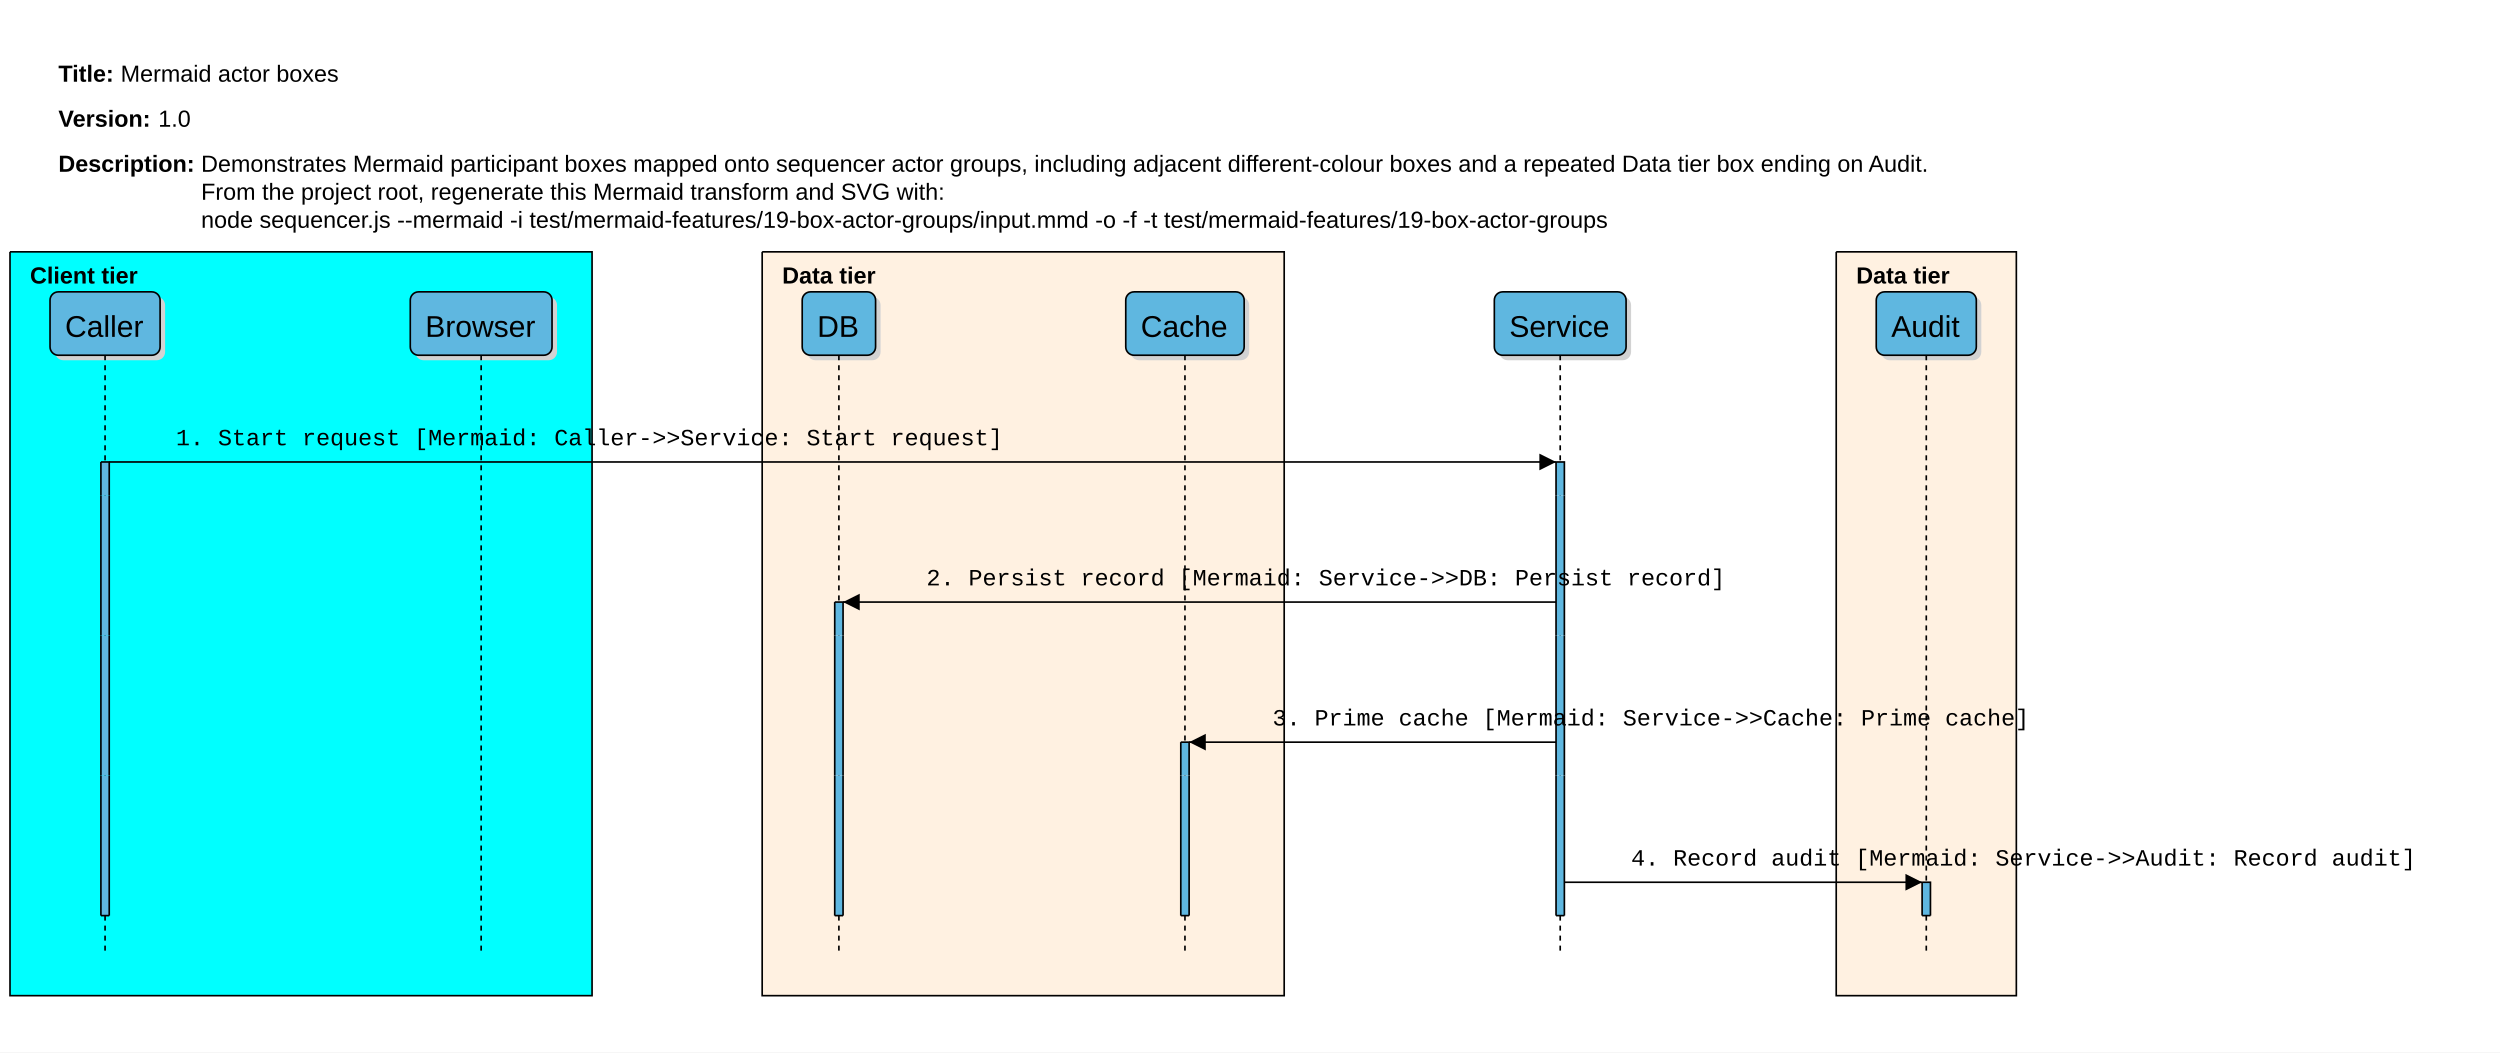
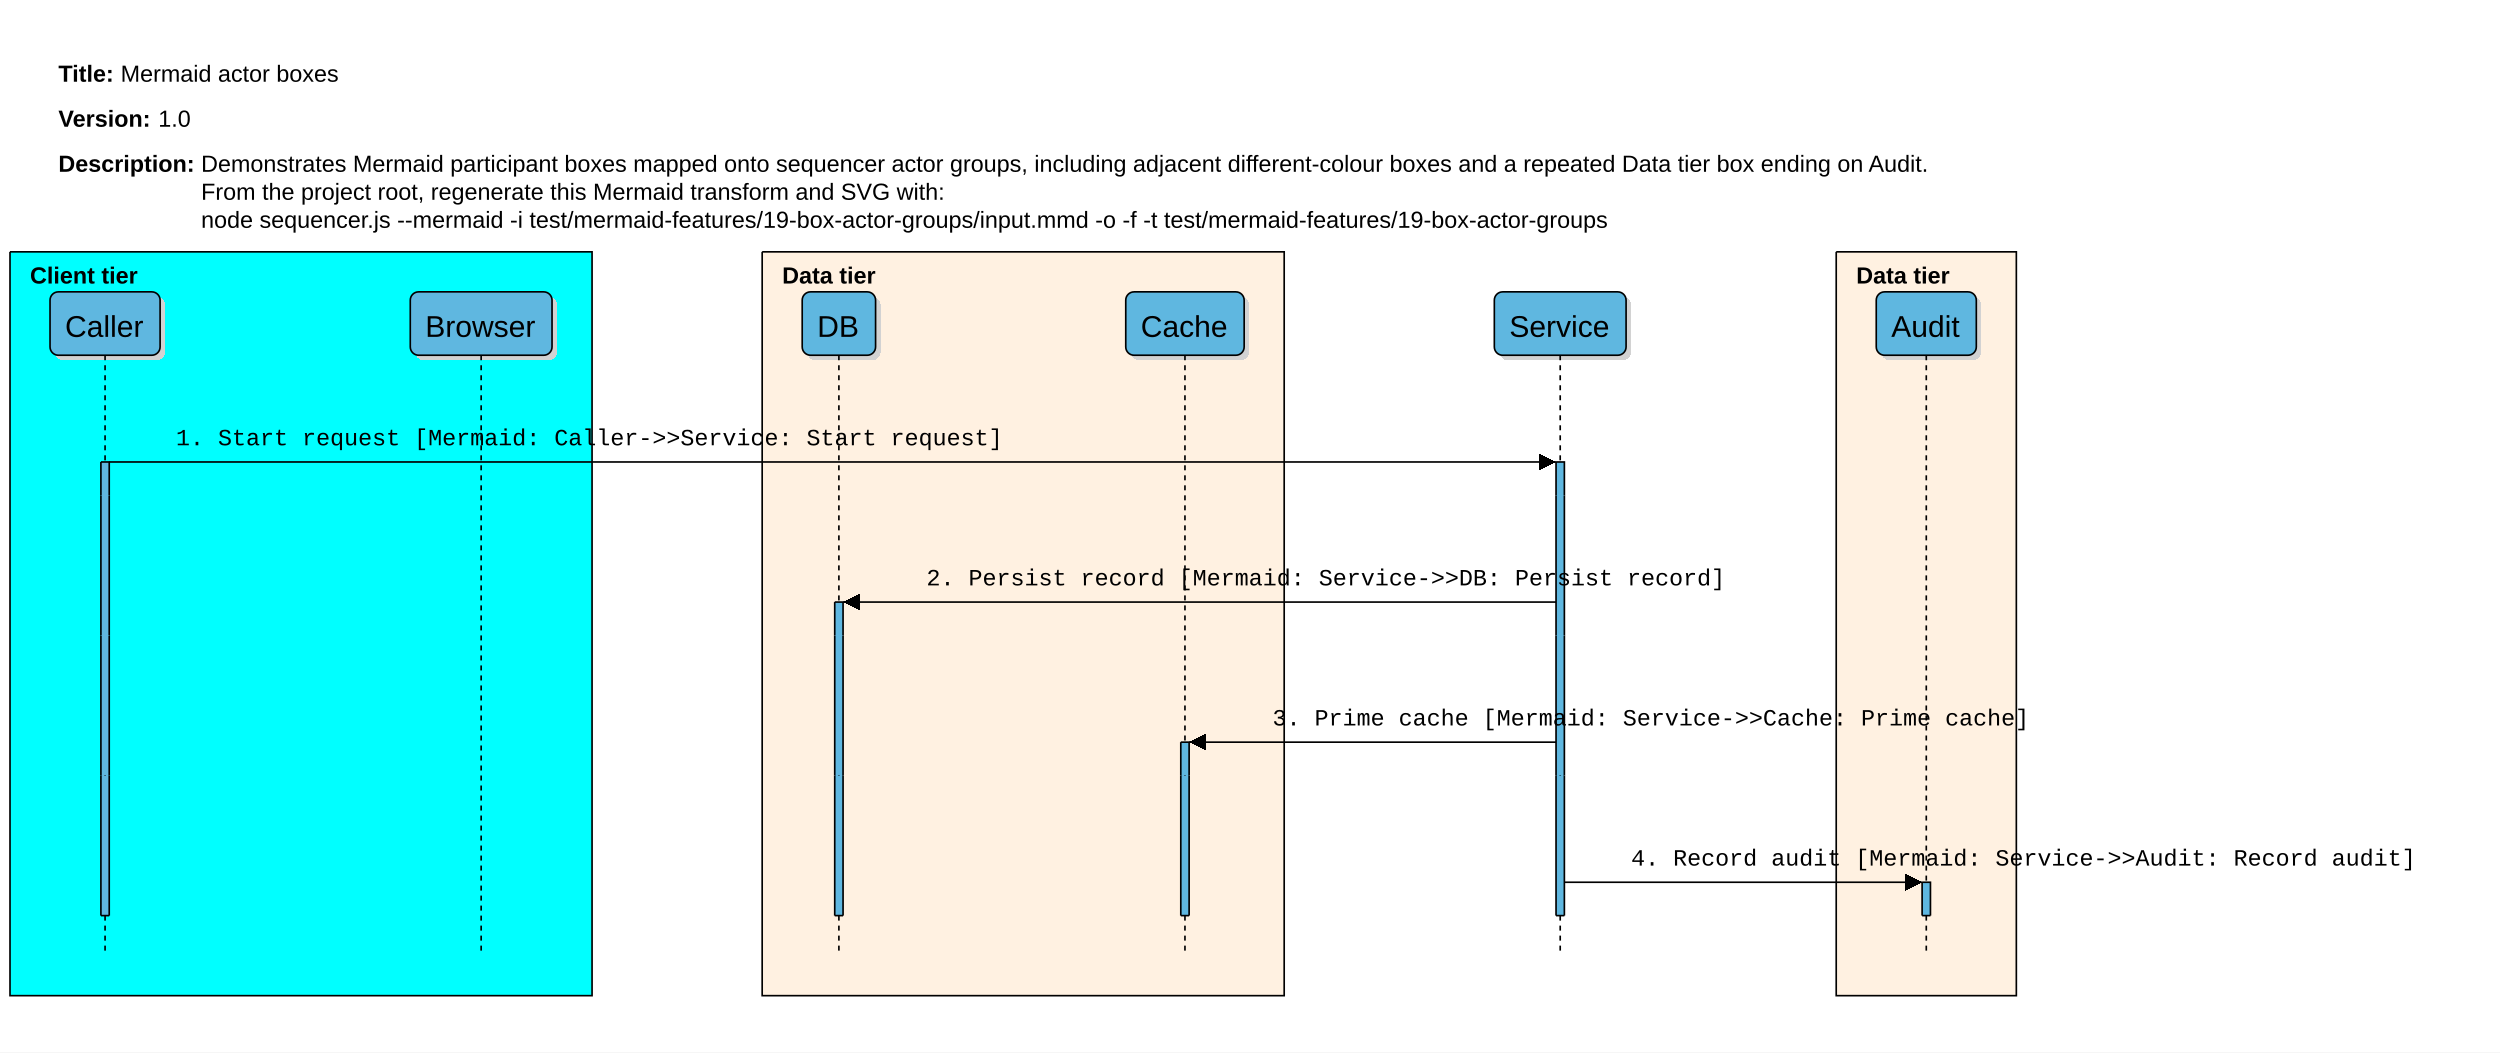
<svg xmlns="http://www.w3.org/2000/svg" width="1499" height="631" viewBox="0 0 1499 631">
  <rect width="100%" height="100%" fill="white" />
-   <path d="M 0 0 L 0 621 L 1489 621 L 1489 0 L 0 0" fill="rgb(255, 255, 255)" stroke="none" />
-   <path d="M 30 30 L 30 57 L 209 57 L 209 30 L 30 30" fill="rgba(0,0,0,0)" stroke="none" />
+   <path d="M 0 0 L 0 621 L 1489 621 L 1489 0 L 0 0" fill="rgb(255, 255, 255)" stroke="none" shape-rendering="crispEdges" />
+   <path d="M 30 30 L 30 57 L 209 57 L 209 30 L 30 30" fill="rgba(0,0,0,0)" stroke="none" shape-rendering="crispEdges" />
  <text x="35" y="49" fill="rgb(0,0,0)" font-family="Liberation Sans, Arial, Helvetica, sans-serif" font-size="14" xml:space="preserve" font-weight="bold" dominant-baseline="auto">Title:</text>
  <text x="68.44" y="49" fill="rgb(0,0,0)" font-family="Liberation Sans, Arial, Helvetica, sans-serif" font-size="14" xml:space="preserve" dominant-baseline="auto"> </text>
  <text x="72.33" y="49" fill="rgb(0,0,0)" font-family="Liberation Sans, Arial, Helvetica, sans-serif" font-size="14" xml:space="preserve" dominant-baseline="auto">Mermaid actor boxes</text>
-   <path d="M 30 57 L 30 84 L 120 84 L 120 57 L 30 57" fill="rgba(0,0,0,0)" stroke="none" />
+   <path d="M 30 57 L 30 84 L 120 84 L 120 57 L 30 57" fill="rgba(0,0,0,0)" stroke="none" shape-rendering="crispEdges" />
  <text x="35" y="76" fill="rgb(0,0,0)" font-family="Liberation Sans, Arial, Helvetica, sans-serif" font-size="14" xml:space="preserve" font-weight="bold" dominant-baseline="auto">Version:</text>
  <text x="91.01" y="76" fill="rgb(0,0,0)" font-family="Liberation Sans, Arial, Helvetica, sans-serif" font-size="14" xml:space="preserve" dominant-baseline="auto"> </text>
  <text x="94.9" y="76" fill="rgb(0,0,0)" font-family="Liberation Sans, Arial, Helvetica, sans-serif" font-size="14" xml:space="preserve" dominant-baseline="auto">1.0</text>
-   <path d="M 30 84 L 30 145 L 1163 145 L 1163 84 L 30 84" fill="rgba(0,0,0,0)" stroke="none" />
+   <path d="M 30 84 L 30 145 L 1163 145 L 1163 84 L 30 84" fill="rgba(0,0,0,0)" stroke="none" shape-rendering="crispEdges" />
  <text x="35" y="103" fill="rgb(0,0,0)" font-family="Liberation Sans, Arial, Helvetica, sans-serif" font-size="14" xml:space="preserve" font-weight="bold" dominant-baseline="auto">Description:</text>
  <text x="116.68" y="103" fill="rgb(0,0,0)" font-family="Liberation Sans, Arial, Helvetica, sans-serif" font-size="14" xml:space="preserve" dominant-baseline="auto"> </text>
  <text x="120.57" y="103" fill="rgb(0,0,0)" font-family="Liberation Sans, Arial, Helvetica, sans-serif" font-size="14" xml:space="preserve" dominant-baseline="auto">Demonstrates Mermaid participant boxes mapped onto sequencer actor groups, including adjacent different-colour boxes and a repeated Data tier box ending on Audit.</text>
  <text x="120.57" y="119.8" fill="rgb(0,0,0)" font-family="Liberation Sans, Arial, Helvetica, sans-serif" font-size="14" xml:space="preserve" dominant-baseline="auto">From the project root, regenerate this Mermaid transform and SVG with:</text>
  <text x="120.57" y="136.6" fill="rgb(0,0,0)" font-family="Liberation Sans, Arial, Helvetica, sans-serif" font-size="14" xml:space="preserve" dominant-baseline="auto">node sequencer.js --mermaid -i test/mermaid-features/19-box-actor-groups/input.mmd -o -f -t test/mermaid-features/19-box-actor-groups</text>
-   <path d="M 6 151 L 6 597 L 355 597 L 355 151 L 6 151" fill="Aqua" stroke="none" />
+   <path d="M 6 151 L 6 597 L 355 597 L 355 151 L 6 151" fill="Aqua" stroke="none" shape-rendering="crispEdges" />
  <path d="M 6 151 L 6 597 L 355 597 L 355 151 L 6 151" fill="none" stroke="rgb(0,0,0)" stroke-width="1" />
  <text x="18" y="170" fill="rgb(0,0,0)" font-family="Liberation Sans, Arial, Helvetica, sans-serif" font-size="14" xml:space="preserve" font-weight="bold" dominant-baseline="auto">Client tier</text>
-   <path d="M 457 151 L 457 597 L 770 597 L 770 151 L 457 151" fill="rgba(255, 230, 200, 0.55)" stroke="none" />
+   <path d="M 457 151 L 457 597 L 770 597 L 770 151 L 457 151" fill="rgba(255, 230, 200, 0.55)" stroke="none" shape-rendering="crispEdges" />
  <path d="M 457 151 L 457 597 L 770 597 L 770 151 L 457 151" fill="none" stroke="rgb(0,0,0)" stroke-width="1" />
  <text x="469" y="170" fill="rgb(0,0,0)" font-family="Liberation Sans, Arial, Helvetica, sans-serif" font-size="14" xml:space="preserve" font-weight="bold" dominant-baseline="auto">Data tier</text>
-   <path d="M 1101 151 L 1101 597 L 1209 597 L 1209 151 L 1101 151" fill="rgba(255, 230, 200, 0.55)" stroke="none" />
+   <path d="M 1101 151 L 1101 597 L 1209 597 L 1209 151 L 1101 151" fill="rgba(255, 230, 200, 0.55)" stroke="none" shape-rendering="crispEdges" />
  <path d="M 1101 151 L 1101 597 L 1209 597 L 1209 151 L 1101 151" fill="none" stroke="rgb(0,0,0)" stroke-width="1" />
  <text x="1113" y="170" fill="rgb(0,0,0)" font-family="Liberation Sans, Arial, Helvetica, sans-serif" font-size="14" xml:space="preserve" font-weight="bold" dominant-baseline="auto">Data tier</text>
-   <path d="M 33 183 L 33 211 L 33 211 A 5 5 0 0 0 38 216 L 94 216 L 94 216 A 5 5 0 0 0 99 211 L 99 183 L 99 183 A 5 5 0 0 0 94 178 L 38 178 L 38 178 A 5 5 0 0 0 33 183" fill="rgb(210,210,210)" stroke="none" />
-   <path d="M 30 180 L 30 208 L 30 208 A 5 5 0 0 0 35 213 L 91 213 L 91 213 A 5 5 0 0 0 96 208 L 96 180 L 96 180 A 5 5 0 0 0 91 175 L 35 175 L 35 175 A 5 5 0 0 0 30 180" fill="rgb(95,183,224)" stroke="none" />
+   <path d="M 33 183 L 33 211 L 33 211 A 5 5 0 0 0 38 216 L 94 216 L 94 216 A 5 5 0 0 0 99 211 L 99 183 L 99 183 A 5 5 0 0 0 94 178 L 38 178 L 38 178 A 5 5 0 0 0 33 183" fill="rgb(210,210,210)" stroke="none" shape-rendering="crispEdges" />
+   <path d="M 30 180 L 30 208 L 30 208 A 5 5 0 0 0 35 213 L 91 213 L 91 213 A 5 5 0 0 0 96 208 L 96 180 L 96 180 A 5 5 0 0 0 91 175 L 35 175 L 35 175 A 5 5 0 0 0 30 180" fill="rgb(95,183,224)" stroke="none" shape-rendering="crispEdges" />
  <path d="M 30 180 L 30 208 L 30 208 A 5 5 0 0 0 35 213 L 91 213 L 91 213 A 5 5 0 0 0 96 208 L 96 180 L 96 180 A 5 5 0 0 0 91 175 L 35 175 L 35 175 A 5 5 0 0 0 30 180" fill="none" stroke="rgb(0, 0, 0)" stroke-width="1" />
  <text x="39" y="202" fill="rgb(0,0,0)" font-family="Liberation Sans, Arial, Helvetica, sans-serif" font-size="18" xml:space="preserve" dominant-baseline="auto">Caller</text>
-   <path d="M 249 183 L 249 211 L 249 211 A 5 5 0 0 0 254 216 L 329 216 L 329 216 A 5 5 0 0 0 334 211 L 334 183 L 334 183 A 5 5 0 0 0 329 178 L 254 178 L 254 178 A 5 5 0 0 0 249 183" fill="rgb(210,210,210)" stroke="none" />
-   <path d="M 246 180 L 246 208 L 246 208 A 5 5 0 0 0 251 213 L 326 213 L 326 213 A 5 5 0 0 0 331 208 L 331 180 L 331 180 A 5 5 0 0 0 326 175 L 251 175 L 251 175 A 5 5 0 0 0 246 180" fill="rgb(95,183,224)" stroke="none" />
+   <path d="M 249 183 L 249 211 L 249 211 A 5 5 0 0 0 254 216 L 329 216 L 329 216 A 5 5 0 0 0 334 211 L 334 183 L 334 183 A 5 5 0 0 0 329 178 L 254 178 L 254 178 A 5 5 0 0 0 249 183" fill="rgb(210,210,210)" stroke="none" shape-rendering="crispEdges" />
+   <path d="M 246 180 L 246 208 L 246 208 A 5 5 0 0 0 251 213 L 326 213 L 326 213 A 5 5 0 0 0 331 208 L 331 180 L 331 180 A 5 5 0 0 0 326 175 L 251 175 L 251 175 A 5 5 0 0 0 246 180" fill="rgb(95,183,224)" stroke="none" shape-rendering="crispEdges" />
  <path d="M 246 180 L 246 208 L 246 208 A 5 5 0 0 0 251 213 L 326 213 L 326 213 A 5 5 0 0 0 331 208 L 331 180 L 331 180 A 5 5 0 0 0 326 175 L 251 175 L 251 175 A 5 5 0 0 0 246 180" fill="none" stroke="rgb(0, 0, 0)" stroke-width="1" />
  <text x="255" y="202" fill="rgb(0,0,0)" font-family="Liberation Sans, Arial, Helvetica, sans-serif" font-size="18" xml:space="preserve" dominant-baseline="auto">Browser</text>
-   <path d="M 484 183 L 484 211 L 484 211 A 5 5 0 0 0 489 216 L 523 216 L 523 216 A 5 5 0 0 0 528 211 L 528 183 L 528 183 A 5 5 0 0 0 523 178 L 489 178 L 489 178 A 5 5 0 0 0 484 183" fill="rgb(210,210,210)" stroke="none" />
-   <path d="M 481 180 L 481 208 L 481 208 A 5 5 0 0 0 486 213 L 520 213 L 520 213 A 5 5 0 0 0 525 208 L 525 180 L 525 180 A 5 5 0 0 0 520 175 L 486 175 L 486 175 A 5 5 0 0 0 481 180" fill="rgb(95,183,224)" stroke="none" />
+   <path d="M 484 183 L 484 211 L 484 211 A 5 5 0 0 0 489 216 L 523 216 L 523 216 A 5 5 0 0 0 528 211 L 528 183 L 528 183 A 5 5 0 0 0 523 178 L 489 178 L 489 178 A 5 5 0 0 0 484 183" fill="rgb(210,210,210)" stroke="none" shape-rendering="crispEdges" />
+   <path d="M 481 180 L 481 208 L 481 208 A 5 5 0 0 0 486 213 L 520 213 L 520 213 A 5 5 0 0 0 525 208 L 525 180 L 525 180 A 5 5 0 0 0 520 175 L 486 175 L 486 175 A 5 5 0 0 0 481 180" fill="rgb(95,183,224)" stroke="none" shape-rendering="crispEdges" />
  <path d="M 481 180 L 481 208 L 481 208 A 5 5 0 0 0 486 213 L 520 213 L 520 213 A 5 5 0 0 0 525 208 L 525 180 L 525 180 A 5 5 0 0 0 520 175 L 486 175 L 486 175 A 5 5 0 0 0 481 180" fill="none" stroke="rgb(0, 0, 0)" stroke-width="1" />
  <text x="490" y="202" fill="rgb(0,0,0)" font-family="Liberation Sans, Arial, Helvetica, sans-serif" font-size="18" xml:space="preserve" dominant-baseline="auto">DB</text>
-   <path d="M 678 183 L 678 211 L 678 211 A 5 5 0 0 0 683 216 L 744 216 L 744 216 A 5 5 0 0 0 749 211 L 749 183 L 749 183 A 5 5 0 0 0 744 178 L 683 178 L 683 178 A 5 5 0 0 0 678 183" fill="rgb(210,210,210)" stroke="none" />
-   <path d="M 675 180 L 675 208 L 675 208 A 5 5 0 0 0 680 213 L 741 213 L 741 213 A 5 5 0 0 0 746 208 L 746 180 L 746 180 A 5 5 0 0 0 741 175 L 680 175 L 680 175 A 5 5 0 0 0 675 180" fill="rgb(95,183,224)" stroke="none" />
+   <path d="M 678 183 L 678 211 L 678 211 A 5 5 0 0 0 683 216 L 744 216 L 744 216 A 5 5 0 0 0 749 211 L 749 183 L 749 183 A 5 5 0 0 0 744 178 L 683 178 L 683 178 A 5 5 0 0 0 678 183" fill="rgb(210,210,210)" stroke="none" shape-rendering="crispEdges" />
+   <path d="M 675 180 L 675 208 L 675 208 A 5 5 0 0 0 680 213 L 741 213 L 741 213 A 5 5 0 0 0 746 208 L 746 180 L 746 180 A 5 5 0 0 0 741 175 L 680 175 L 680 175 A 5 5 0 0 0 675 180" fill="rgb(95,183,224)" stroke="none" shape-rendering="crispEdges" />
  <path d="M 675 180 L 675 208 L 675 208 A 5 5 0 0 0 680 213 L 741 213 L 741 213 A 5 5 0 0 0 746 208 L 746 180 L 746 180 A 5 5 0 0 0 741 175 L 680 175 L 680 175 A 5 5 0 0 0 675 180" fill="none" stroke="rgb(0, 0, 0)" stroke-width="1" />
  <text x="684" y="202" fill="rgb(0,0,0)" font-family="Liberation Sans, Arial, Helvetica, sans-serif" font-size="18" xml:space="preserve" dominant-baseline="auto">Cache</text>
-   <path d="M 899 183 L 899 211 L 899 211 A 5 5 0 0 0 904 216 L 973 216 L 973 216 A 5 5 0 0 0 978 211 L 978 183 L 978 183 A 5 5 0 0 0 973 178 L 904 178 L 904 178 A 5 5 0 0 0 899 183" fill="rgb(210,210,210)" stroke="none" />
-   <path d="M 896 180 L 896 208 L 896 208 A 5 5 0 0 0 901 213 L 970 213 L 970 213 A 5 5 0 0 0 975 208 L 975 180 L 975 180 A 5 5 0 0 0 970 175 L 901 175 L 901 175 A 5 5 0 0 0 896 180" fill="rgb(95,183,224)" stroke="none" />
+   <path d="M 899 183 L 899 211 L 899 211 A 5 5 0 0 0 904 216 L 973 216 L 973 216 A 5 5 0 0 0 978 211 L 978 183 L 978 183 A 5 5 0 0 0 973 178 L 904 178 L 904 178 A 5 5 0 0 0 899 183" fill="rgb(210,210,210)" stroke="none" shape-rendering="crispEdges" />
+   <path d="M 896 180 L 896 208 L 896 208 A 5 5 0 0 0 901 213 L 970 213 L 970 213 A 5 5 0 0 0 975 208 L 975 180 L 975 180 A 5 5 0 0 0 970 175 L 901 175 L 901 175 A 5 5 0 0 0 896 180" fill="rgb(95,183,224)" stroke="none" shape-rendering="crispEdges" />
  <path d="M 896 180 L 896 208 L 896 208 A 5 5 0 0 0 901 213 L 970 213 L 970 213 A 5 5 0 0 0 975 208 L 975 180 L 975 180 A 5 5 0 0 0 970 175 L 901 175 L 901 175 A 5 5 0 0 0 896 180" fill="none" stroke="rgb(0, 0, 0)" stroke-width="1" />
  <text x="905" y="202" fill="rgb(0,0,0)" font-family="Liberation Sans, Arial, Helvetica, sans-serif" font-size="18" xml:space="preserve" dominant-baseline="auto">Service</text>
-   <path d="M 1128 183 L 1128 211 L 1128 211 A 5 5 0 0 0 1133 216 L 1183 216 L 1183 216 A 5 5 0 0 0 1188 211 L 1188 183 L 1188 183 A 5 5 0 0 0 1183 178 L 1133 178 L 1133 178 A 5 5 0 0 0 1128 183" fill="rgb(210,210,210)" stroke="none" />
-   <path d="M 1125 180 L 1125 208 L 1125 208 A 5 5 0 0 0 1130 213 L 1180 213 L 1180 213 A 5 5 0 0 0 1185 208 L 1185 180 L 1185 180 A 5 5 0 0 0 1180 175 L 1130 175 L 1130 175 A 5 5 0 0 0 1125 180" fill="rgb(95,183,224)" stroke="none" />
+   <path d="M 1128 183 L 1128 211 L 1128 211 A 5 5 0 0 0 1133 216 L 1183 216 L 1183 216 A 5 5 0 0 0 1188 211 L 1188 183 L 1188 183 A 5 5 0 0 0 1183 178 L 1133 178 L 1133 178 A 5 5 0 0 0 1128 183" fill="rgb(210,210,210)" stroke="none" shape-rendering="crispEdges" />
+   <path d="M 1125 180 L 1125 208 L 1125 208 A 5 5 0 0 0 1130 213 L 1180 213 L 1180 213 A 5 5 0 0 0 1185 208 L 1185 180 L 1185 180 A 5 5 0 0 0 1180 175 L 1130 175 L 1130 175 A 5 5 0 0 0 1125 180" fill="rgb(95,183,224)" stroke="none" shape-rendering="crispEdges" />
  <path d="M 1125 180 L 1125 208 L 1125 208 A 5 5 0 0 0 1130 213 L 1180 213 L 1180 213 A 5 5 0 0 0 1185 208 L 1185 180 L 1185 180 A 5 5 0 0 0 1180 175 L 1130 175 L 1130 175 A 5 5 0 0 0 1125 180" fill="none" stroke="rgb(0, 0, 0)" stroke-width="1" />
  <text x="1134" y="202" fill="rgb(0,0,0)" font-family="Liberation Sans, Arial, Helvetica, sans-serif" font-size="18" xml:space="preserve" dominant-baseline="auto">Audit</text>
  <path d="M 63 213 L 63 297" fill="none" stroke="rgb(0,0,0)" stroke-width="1" stroke-dasharray="3,3" />
-   <path d="M 60.5 277 L 60.5 297 L 65.5 297 L 65.5 277 L 60.5 277" fill="rgb(95,183,224)" stroke="none" />
+   <path d="M 60.5 277 L 60.5 297 L 65.5 297 L 65.5 277 L 60.5 277" fill="rgb(95,183,224)" stroke="none" shape-rendering="crispEdges" />
  <path d="M 60.5 277 L 60.5 297 M 65.5 297 L 65.5 277 L 60.5 277" fill="none" stroke="rgb(0, 0, 0)" stroke-width="1" />
  <path d="M 288.5 213 L 288.5 297" fill="none" stroke="rgb(0,0,0)" stroke-width="1" stroke-dasharray="3,3" />
  <path d="M 503 213 L 503 297" fill="none" stroke="rgb(0,0,0)" stroke-width="1" stroke-dasharray="3,3" />
  <path d="M 710.5 213 L 710.5 297" fill="none" stroke="rgb(0,0,0)" stroke-width="1" stroke-dasharray="3,3" />
  <path d="M 935.5 213 L 935.5 297" fill="none" stroke="rgb(0,0,0)" stroke-width="1" stroke-dasharray="3,3" />
-   <path d="M 933 277 L 933 297 L 938 297 L 938 277 L 933 277" fill="rgb(95,183,224)" stroke="none" />
+   <path d="M 933 277 L 933 297 L 938 297 L 938 277 L 933 277" fill="rgb(95,183,224)" stroke="none" shape-rendering="crispEdges" />
  <path d="M 933 277 L 933 297 M 938 297 L 938 277 L 933 277" fill="none" stroke="rgb(0, 0, 0)" stroke-width="1" />
  <path d="M 1155 213 L 1155 297" fill="none" stroke="rgb(0,0,0)" stroke-width="1" stroke-dasharray="3,3" />
  <text x="105.5" y="267" fill="rgb(0,0,0)" font-family="Liberation Mono, Courier New, Courier, monospace" font-size="14" xml:space="preserve" dominant-baseline="auto">1. Start request [Mermaid: Caller-&gt;&gt;Service: Start request]</text>
  <path d="M 65.5 277 L 933 277" fill="none" stroke="rgb(0, 0, 0)" stroke-width="1" />
-   <path d="M 923 272 L 923 282 L 933 277" fill="rgb(0, 0, 0)" stroke="none" />
+   <path d="M 923 272 L 923 282 L 933 277" fill="rgb(0, 0, 0)" stroke="none" shape-rendering="crispEdges" />
  <path d="M 63 297 L 63 381" fill="none" stroke="rgb(0,0,0)" stroke-width="1" stroke-dasharray="3,3" />
-   <path d="M 60.5 297 L 60.5 381 L 65.5 381 L 65.5 297 L 60.5 297" fill="rgb(95,183,224)" stroke="none" />
+   <path d="M 60.5 297 L 60.5 381 L 65.5 381 L 65.5 297 L 60.5 297" fill="rgb(95,183,224)" stroke="none" shape-rendering="crispEdges" />
  <path d="M 60.5 297 L 60.5 381 M 65.5 381 L 65.5 297 M 60.5 297" fill="none" stroke="rgb(0, 0, 0)" stroke-width="1" />
  <path d="M 288.5 297 L 288.5 381" fill="none" stroke="rgb(0,0,0)" stroke-width="1" stroke-dasharray="3,3" />
  <path d="M 503 297 L 503 381" fill="none" stroke="rgb(0,0,0)" stroke-width="1" stroke-dasharray="3,3" />
-   <path d="M 500.5 361 L 500.5 381 L 505.5 381 L 505.5 361 L 500.5 361" fill="rgb(95,183,224)" stroke="none" />
+   <path d="M 500.5 361 L 500.5 381 L 505.5 381 L 505.5 361 L 500.5 361" fill="rgb(95,183,224)" stroke="none" shape-rendering="crispEdges" />
  <path d="M 500.5 361 L 500.5 381 M 505.5 381 L 505.5 361 L 500.5 361" fill="none" stroke="rgb(0, 0, 0)" stroke-width="1" />
  <path d="M 710.5 297 L 710.5 381" fill="none" stroke="rgb(0,0,0)" stroke-width="1" stroke-dasharray="3,3" />
  <path d="M 935.5 297 L 935.5 381" fill="none" stroke="rgb(0,0,0)" stroke-width="1" stroke-dasharray="3,3" />
-   <path d="M 933 297 L 933 381 L 938 381 L 938 297 L 933 297" fill="rgb(95,183,224)" stroke="none" />
+   <path d="M 933 297 L 933 381 L 938 381 L 938 297 L 933 297" fill="rgb(95,183,224)" stroke="none" shape-rendering="crispEdges" />
  <path d="M 933 297 L 933 381 M 938 381 L 938 297 M 933 297" fill="none" stroke="rgb(0, 0, 0)" stroke-width="1" />
  <path d="M 1155 297 L 1155 381" fill="none" stroke="rgb(0,0,0)" stroke-width="1" stroke-dasharray="3,3" />
  <text x="555.5" y="351" fill="rgb(0,0,0)" font-family="Liberation Mono, Courier New, Courier, monospace" font-size="14" xml:space="preserve" dominant-baseline="auto">2. Persist record [Mermaid: Service-&gt;&gt;DB: Persist record]</text>
  <path d="M 933 361 L 505.5 361" fill="none" stroke="rgb(0, 0, 0)" stroke-width="1" />
-   <path d="M 515.5 356 L 515.5 366 L 505.5 361" fill="rgb(0, 0, 0)" stroke="none" />
+   <path d="M 515.5 356 L 515.5 366 L 505.5 361" fill="rgb(0, 0, 0)" stroke="none" shape-rendering="crispEdges" />
  <path d="M 63 381 L 63 465" fill="none" stroke="rgb(0,0,0)" stroke-width="1" stroke-dasharray="3,3" />
-   <path d="M 60.5 381 L 60.5 465 L 65.5 465 L 65.5 381 L 60.5 381" fill="rgb(95,183,224)" stroke="none" />
+   <path d="M 60.5 381 L 60.5 465 L 65.5 465 L 65.5 381 L 60.5 381" fill="rgb(95,183,224)" stroke="none" shape-rendering="crispEdges" />
  <path d="M 60.5 381 L 60.5 465 M 65.5 465 L 65.5 381 M 60.5 381" fill="none" stroke="rgb(0, 0, 0)" stroke-width="1" />
  <path d="M 288.5 381 L 288.5 465" fill="none" stroke="rgb(0,0,0)" stroke-width="1" stroke-dasharray="3,3" />
  <path d="M 503 381 L 503 465" fill="none" stroke="rgb(0,0,0)" stroke-width="1" stroke-dasharray="3,3" />
-   <path d="M 500.5 381 L 500.5 465 L 505.5 465 L 505.5 381 L 500.5 381" fill="rgb(95,183,224)" stroke="none" />
+   <path d="M 500.5 381 L 500.5 465 L 505.5 465 L 505.5 381 L 500.5 381" fill="rgb(95,183,224)" stroke="none" shape-rendering="crispEdges" />
  <path d="M 500.5 381 L 500.5 465 M 505.5 465 L 505.5 381 M 500.5 381" fill="none" stroke="rgb(0, 0, 0)" stroke-width="1" />
  <path d="M 710.5 381 L 710.5 465" fill="none" stroke="rgb(0,0,0)" stroke-width="1" stroke-dasharray="3,3" />
-   <path d="M 708 445 L 708 465 L 713 465 L 713 445 L 708 445" fill="rgb(95,183,224)" stroke="none" />
+   <path d="M 708 445 L 708 465 L 713 465 L 713 445 L 708 445" fill="rgb(95,183,224)" stroke="none" shape-rendering="crispEdges" />
  <path d="M 708 445 L 708 465 M 713 465 L 713 445 L 708 445" fill="none" stroke="rgb(0, 0, 0)" stroke-width="1" />
  <path d="M 935.5 381 L 935.5 465" fill="none" stroke="rgb(0,0,0)" stroke-width="1" stroke-dasharray="3,3" />
-   <path d="M 933 381 L 933 465 L 938 465 L 938 381 L 933 381" fill="rgb(95,183,224)" stroke="none" />
+   <path d="M 933 381 L 933 465 L 938 465 L 938 381 L 933 381" fill="rgb(95,183,224)" stroke="none" shape-rendering="crispEdges" />
  <path d="M 933 381 L 933 465 M 938 465 L 938 381 M 933 381" fill="none" stroke="rgb(0, 0, 0)" stroke-width="1" />
  <path d="M 1155 381 L 1155 465" fill="none" stroke="rgb(0,0,0)" stroke-width="1" stroke-dasharray="3,3" />
  <text x="763" y="435" fill="rgb(0,0,0)" font-family="Liberation Mono, Courier New, Courier, monospace" font-size="14" xml:space="preserve" dominant-baseline="auto">3. Prime cache [Mermaid: Service-&gt;&gt;Cache: Prime cache]</text>
  <path d="M 933 445 L 713 445" fill="none" stroke="rgb(0, 0, 0)" stroke-width="1" />
-   <path d="M 723 440 L 723 450 L 713 445" fill="rgb(0, 0, 0)" stroke="none" />
+   <path d="M 723 440 L 723 450 L 713 445" fill="rgb(0, 0, 0)" stroke="none" shape-rendering="crispEdges" />
  <path d="M 63 465 L 63 549" fill="none" stroke="rgb(0,0,0)" stroke-width="1" stroke-dasharray="3,3" />
-   <path d="M 60.5 465 L 60.5 549 L 65.5 549 L 65.5 465 L 60.5 465" fill="rgb(95,183,224)" stroke="none" />
+   <path d="M 60.5 465 L 60.5 549 L 65.5 549 L 65.5 465 L 60.5 465" fill="rgb(95,183,224)" stroke="none" shape-rendering="crispEdges" />
  <path d="M 60.5 465 L 60.5 549 M 65.5 549 L 65.5 465 M 60.5 465" fill="none" stroke="rgb(0, 0, 0)" stroke-width="1" />
  <path d="M 288.5 465 L 288.5 549" fill="none" stroke="rgb(0,0,0)" stroke-width="1" stroke-dasharray="3,3" />
  <path d="M 503 465 L 503 549" fill="none" stroke="rgb(0,0,0)" stroke-width="1" stroke-dasharray="3,3" />
-   <path d="M 500.5 465 L 500.5 549 L 505.5 549 L 505.5 465 L 500.5 465" fill="rgb(95,183,224)" stroke="none" />
+   <path d="M 500.5 465 L 500.5 549 L 505.5 549 L 505.5 465 L 500.5 465" fill="rgb(95,183,224)" stroke="none" shape-rendering="crispEdges" />
  <path d="M 500.5 465 L 500.5 549 M 505.5 549 L 505.5 465 M 500.5 465" fill="none" stroke="rgb(0, 0, 0)" stroke-width="1" />
  <path d="M 710.5 465 L 710.5 549" fill="none" stroke="rgb(0,0,0)" stroke-width="1" stroke-dasharray="3,3" />
-   <path d="M 708 465 L 708 549 L 713 549 L 713 465 L 708 465" fill="rgb(95,183,224)" stroke="none" />
+   <path d="M 708 465 L 708 549 L 713 549 L 713 465 L 708 465" fill="rgb(95,183,224)" stroke="none" shape-rendering="crispEdges" />
  <path d="M 708 465 L 708 549 M 713 549 L 713 465 M 708 465" fill="none" stroke="rgb(0, 0, 0)" stroke-width="1" />
  <path d="M 935.5 465 L 935.5 549" fill="none" stroke="rgb(0,0,0)" stroke-width="1" stroke-dasharray="3,3" />
-   <path d="M 933 465 L 933 549 L 938 549 L 938 465 L 933 465" fill="rgb(95,183,224)" stroke="none" />
+   <path d="M 933 465 L 933 549 L 938 549 L 938 465 L 933 465" fill="rgb(95,183,224)" stroke="none" shape-rendering="crispEdges" />
  <path d="M 933 465 L 933 549 M 938 549 L 938 465 M 933 465" fill="none" stroke="rgb(0, 0, 0)" stroke-width="1" />
  <path d="M 1155 465 L 1155 549" fill="none" stroke="rgb(0,0,0)" stroke-width="1" stroke-dasharray="3,3" />
-   <path d="M 1152.5 529 L 1152.5 549 L 1157.5 549 L 1157.5 529 L 1152.5 529" fill="rgb(95,183,224)" stroke="none" />
+   <path d="M 1152.5 529 L 1152.5 549 L 1157.5 549 L 1157.5 529 L 1152.5 529" fill="rgb(95,183,224)" stroke="none" shape-rendering="crispEdges" />
  <path d="M 1152.5 529 L 1152.5 549 M 1157.5 549 L 1157.5 529 L 1152.5 529" fill="none" stroke="rgb(0, 0, 0)" stroke-width="1" />
  <text x="978" y="519" fill="rgb(0,0,0)" font-family="Liberation Mono, Courier New, Courier, monospace" font-size="14" xml:space="preserve" dominant-baseline="auto">4. Record audit [Mermaid: Service-&gt;&gt;Audit: Record audit]</text>
  <path d="M 938 529 L 1152.5 529" fill="none" stroke="rgb(0, 0, 0)" stroke-width="1" />
-   <path d="M 1142.5 524 L 1142.5 534 L 1152.5 529" fill="rgb(0, 0, 0)" stroke="none" />
+   <path d="M 1142.5 524 L 1142.5 534 L 1152.5 529" fill="rgb(0, 0, 0)" stroke="none" shape-rendering="crispEdges" />
  <path d="M 63 549 L 63 573" fill="none" stroke="rgb(0,0,0)" stroke-width="1" stroke-dasharray="3,3" />
  <path d="M 60.5 549 L 65.5 549" fill="none" stroke="rgb(0, 0, 0)" stroke-width="1" />
  <path d="M 288.5 549 L 288.5 573" fill="none" stroke="rgb(0,0,0)" stroke-width="1" stroke-dasharray="3,3" />
  <path d="M 503 549 L 503 573" fill="none" stroke="rgb(0,0,0)" stroke-width="1" stroke-dasharray="3,3" />
  <path d="M 500.5 549 L 505.5 549" fill="none" stroke="rgb(0, 0, 0)" stroke-width="1" />
  <path d="M 710.5 549 L 710.5 573" fill="none" stroke="rgb(0,0,0)" stroke-width="1" stroke-dasharray="3,3" />
  <path d="M 708 549 L 713 549" fill="none" stroke="rgb(0, 0, 0)" stroke-width="1" />
  <path d="M 935.5 549 L 935.5 573" fill="none" stroke="rgb(0,0,0)" stroke-width="1" stroke-dasharray="3,3" />
  <path d="M 933 549 L 938 549" fill="none" stroke="rgb(0, 0, 0)" stroke-width="1" />
  <path d="M 1155 549 L 1155 573" fill="none" stroke="rgb(0,0,0)" stroke-width="1" stroke-dasharray="3,3" />
  <path d="M 1152.5 549 L 1157.5 549" fill="none" stroke="rgb(0, 0, 0)" stroke-width="1" />
</svg>
